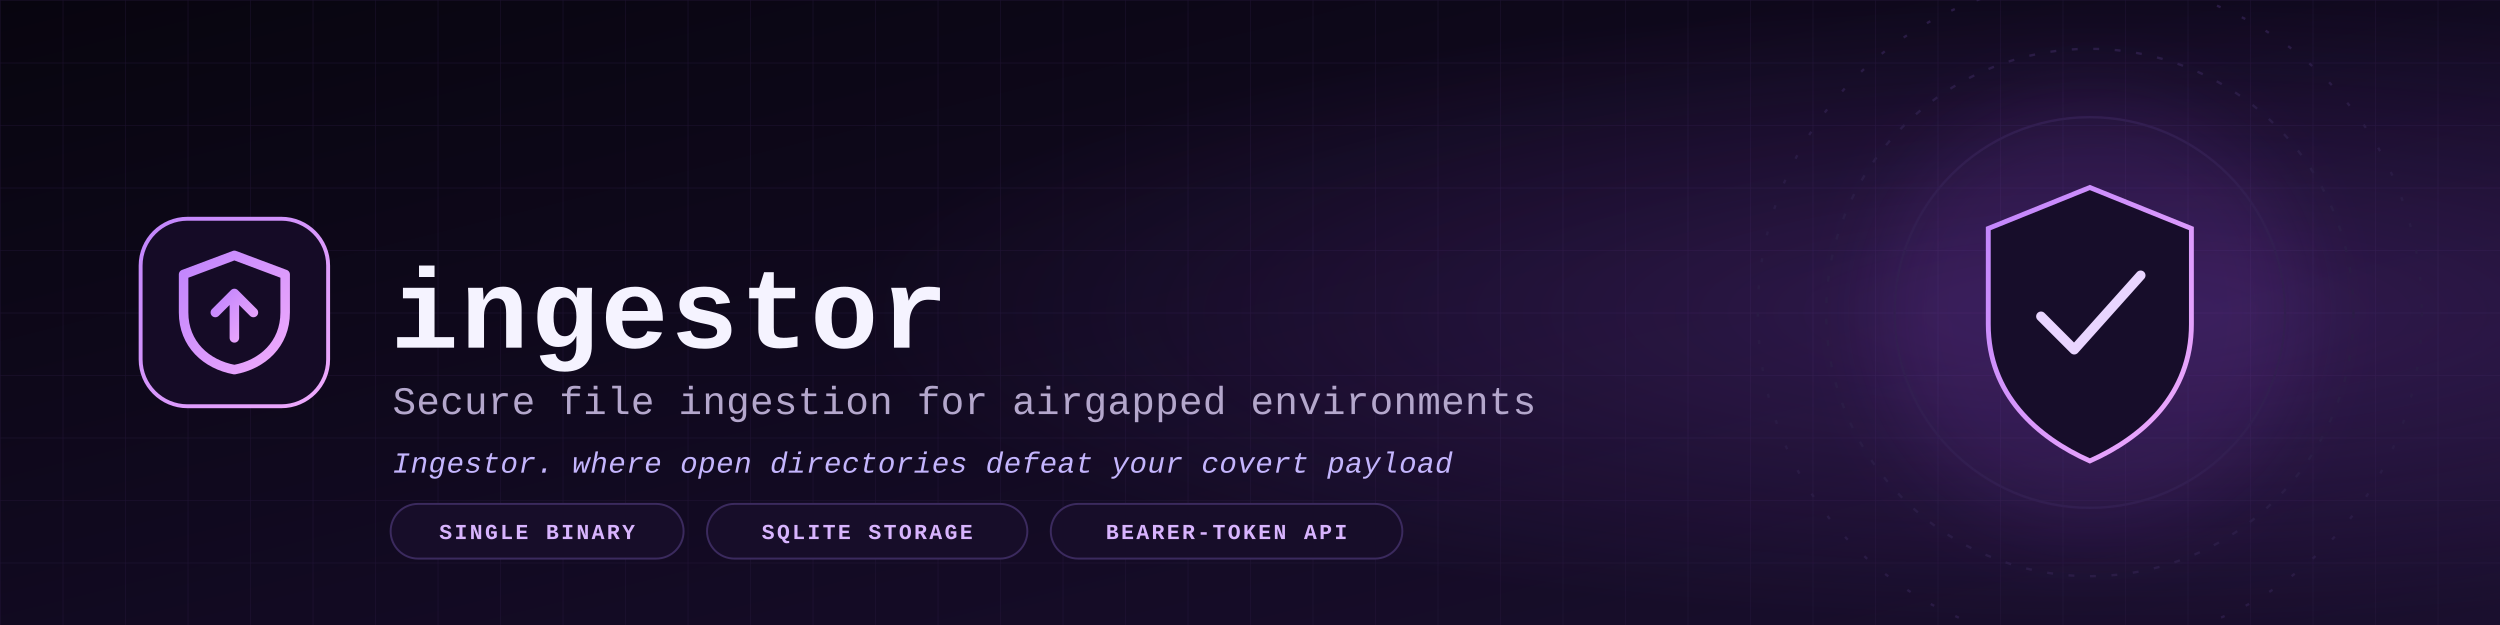
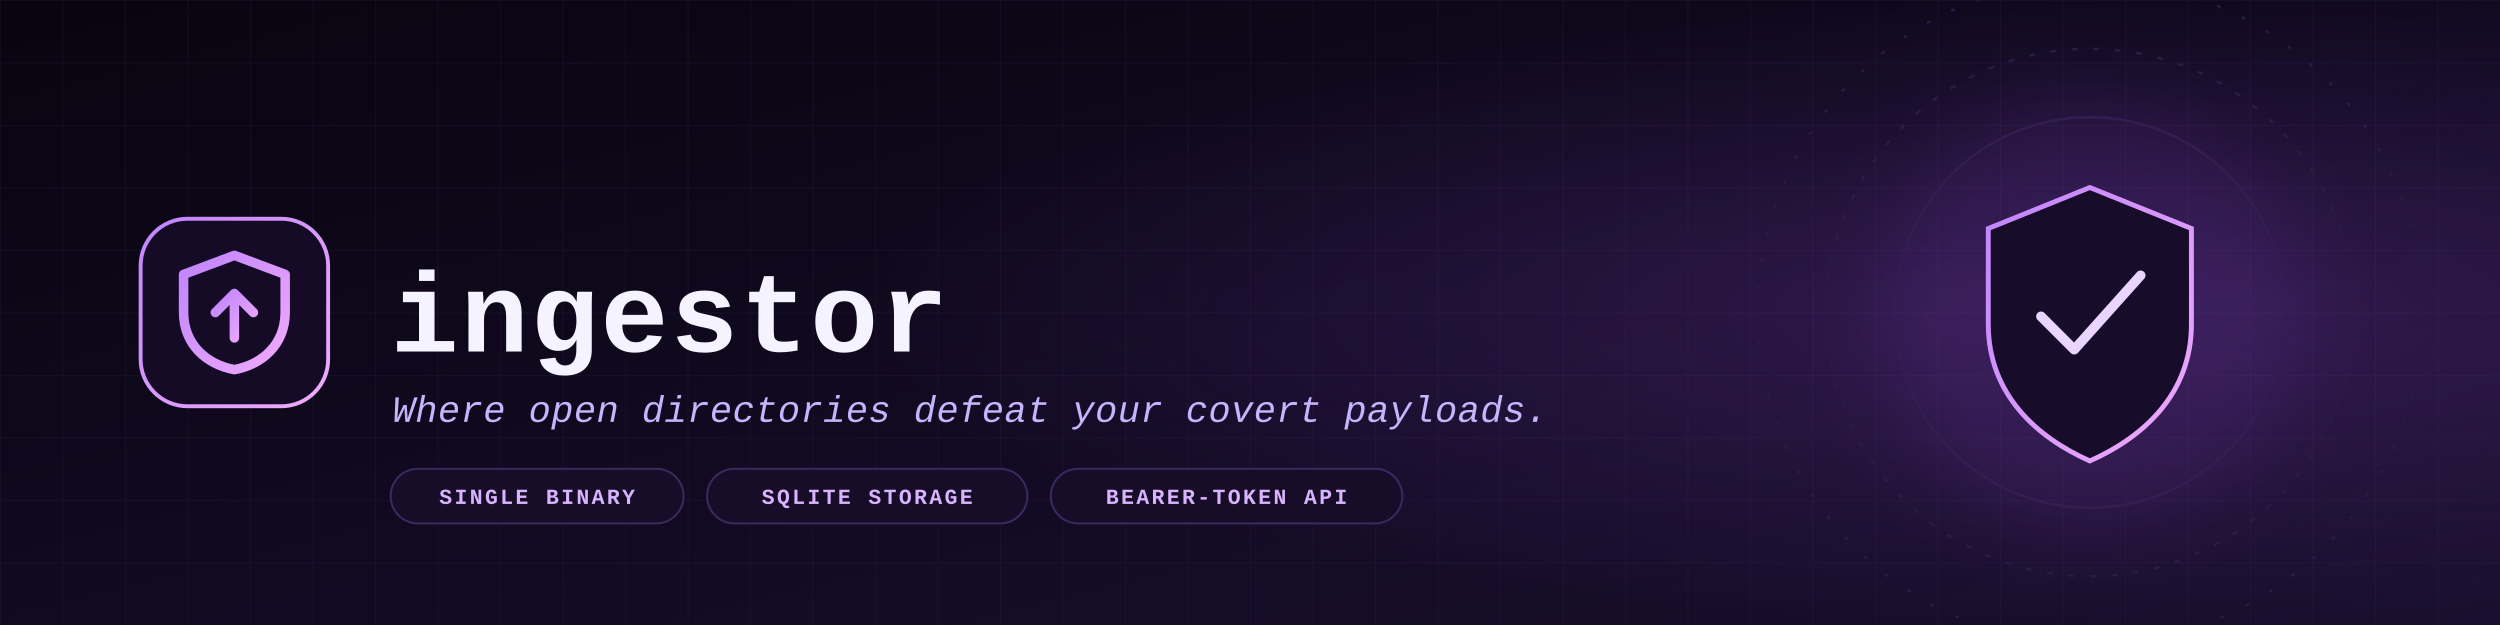
<svg xmlns="http://www.w3.org/2000/svg" width="1280" height="320" viewBox="0 0 1280 320" role="img" aria-label="ingestor — secure file ingestion for airgapped environments">
  <defs>
    <linearGradient id="bg" x1="0" y1="0" x2="1" y2="1">
      <stop offset="0" stop-color="#08050F" />
      <stop offset="0.55" stop-color="#120A22" />
      <stop offset="1" stop-color="#1A0F2E" />
    </linearGradient>
    <linearGradient id="accent" x1="0" y1="0" x2="1" y2="1">
      <stop offset="0" stop-color="#C084FC" />
      <stop offset="1" stop-color="#F0ABFC" />
    </linearGradient>
    <radialGradient id="glow" cx="0.84" cy="0.5" r="0.5">
      <stop offset="0" stop-color="#A855F7" stop-opacity="0.2" />
      <stop offset="1" stop-color="#A855F7" stop-opacity="0" />
    </radialGradient>
    <pattern id="grid" width="32" height="32" patternUnits="userSpaceOnUse">
      <path d="M32 0H0V32" fill="none" stroke="#2A1B45" stroke-width="0.6" opacity="0.5" />
    </pattern>
    <filter id="blur" x="-50%" y="-50%" width="200%" height="200%">
      <feGaussianBlur stdDeviation="20" />
    </filter>
  </defs>
  <rect width="1280" height="320" fill="url(#bg)" />
  <rect width="1280" height="320" fill="url(#grid)" />
  <rect width="1280" height="320" fill="url(#glow)" />
  <rect x="72" y="112" width="96" height="96" rx="24" fill="#150B26" stroke="url(#accent)" stroke-width="2" />
  <g transform="translate(81 121) scale(3.25)" fill="none" stroke="url(#accent)" stroke-width="1.5" stroke-linecap="round" stroke-linejoin="round">
    <path d="M12 3 4 6v6c0 5 3.6 8.2 8 9 4.4-.8 8-4 8-9V6l-8-3Z" />
    <path d="M12 16V9M9 12l3-3 3 3" />
  </g>
  <g font-family="ui-monospace, SFMono-Regular, 'SF Mono', Menlo, Monaco, Consolas, 'Liberation Mono', monospace">
-     <text x="200" y="178" font-size="58" font-weight="700" letter-spacing="1" fill="#F5F3FF">ingestor</text>
-     <text x="201" y="212" font-size="20" letter-spacing="0.2" fill="#B4A7CC">Secure file ingestion for airgapped environments</text>
-     <text x="201" y="242" font-size="15" font-style="italic" letter-spacing="0.2" fill="#C4B5FD">Ingestor. where open directories defeat your covert payload</text>
+     <text x="200" y="180" font-size="58" font-weight="700" letter-spacing="1" fill="#F5F3FF">ingestor</text>
+     <text x="201" y="216" font-size="19" font-style="italic" letter-spacing="0.2" fill="#C4B5FD">Where open directories defeat your covert payloads.</text>
    <g font-size="11" font-weight="600" letter-spacing="1.2" fill="#D8B4FE" text-anchor="middle">
-       <rect x="200" y="258" width="150" height="28" rx="14" fill="#170D29" stroke="#3B2A5E" />
-       <text x="275" y="276">SINGLE BINARY</text>
-       <rect x="362" y="258" width="164" height="28" rx="14" fill="#170D29" stroke="#3B2A5E" />
-       <text x="444" y="276">SQLITE STORAGE</text>
-       <rect x="538" y="258" width="180" height="28" rx="14" fill="#170D29" stroke="#3B2A5E" />
-       <text x="628" y="276">BEARER-TOKEN API</text>
+       <rect x="200" y="240" width="150" height="28" rx="14" fill="#170D29" stroke="#3B2A5E" />
+       <text x="275" y="258">SINGLE BINARY</text>
+       <rect x="362" y="240" width="164" height="28" rx="14" fill="#170D29" stroke="#3B2A5E" />
+       <text x="444" y="258">SQLITE STORAGE</text>
+       <rect x="538" y="240" width="180" height="28" rx="14" fill="#170D29" stroke="#3B2A5E" />
+       <text x="628" y="258">BEARER-TOKEN API</text>
    </g>
  </g>
  <g fill="none">
    <circle cx="1070" cy="160" r="100" stroke="#2A1B45" stroke-width="1.2" />
    <circle cx="1070" cy="160" r="135" stroke="#2A1B45" stroke-width="1.2" stroke-dasharray="3 8" />
    <circle cx="1070" cy="160" r="170" stroke="#2A1B45" stroke-width="1.2" stroke-dasharray="2 12" />
    <circle cx="1070" cy="160" r="110" fill="#A855F7" opacity="0.1" filter="url(#blur)" />
    <path d="M1070 96L1122 117V166C1122 202 1097 224 1070 236C1043 224 1018 202 1018 166V117Z" fill="#170D2A" stroke="url(#accent)" stroke-width="2.5" />
    <path d="M1045 162l17 17 34-38" stroke="#E9D5FF" stroke-width="5" stroke-linecap="round" stroke-linejoin="round" />
  </g>
</svg>
